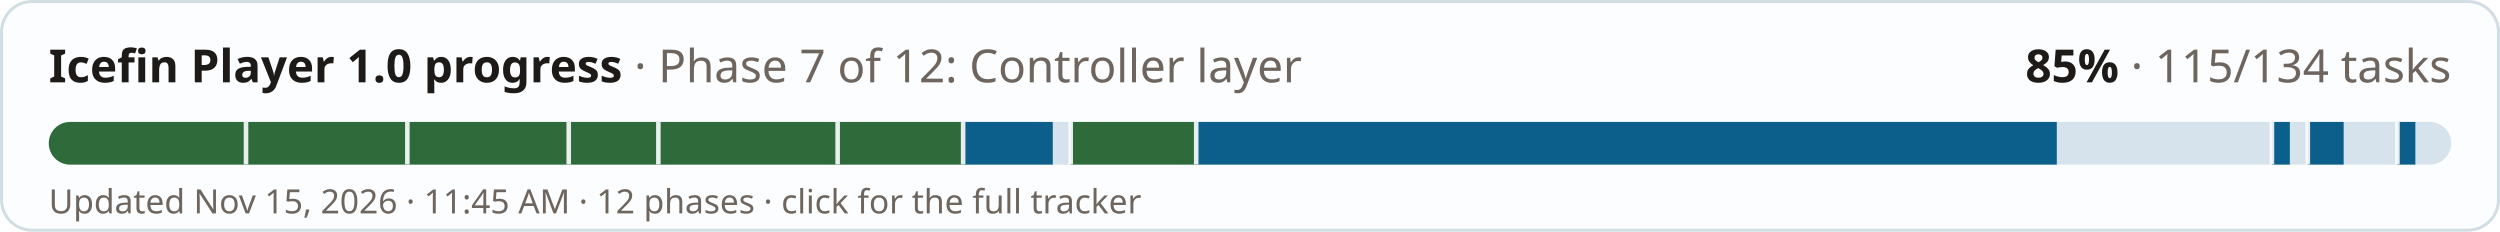
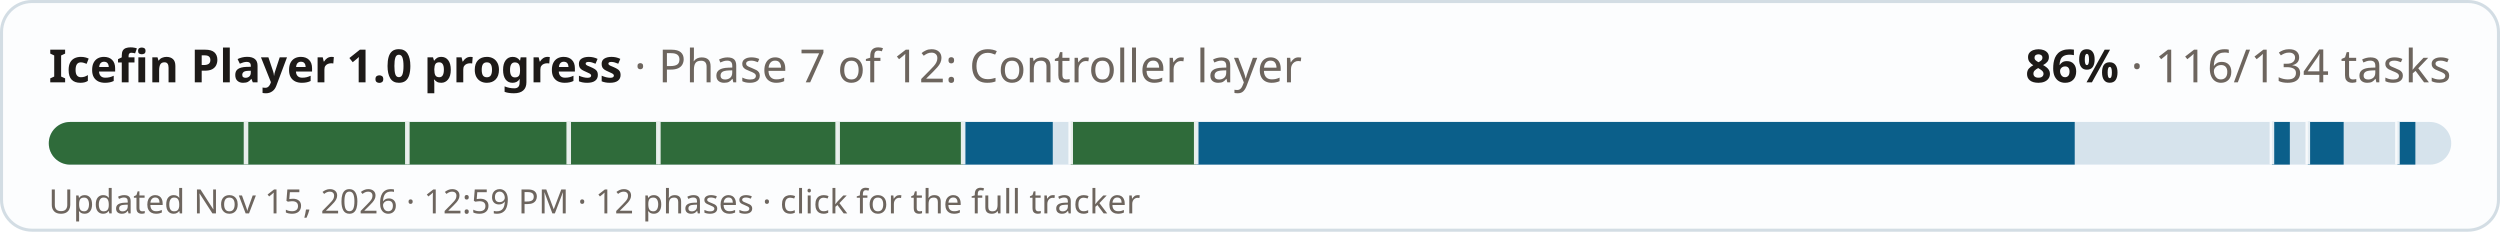
- <svg xmlns="http://www.w3.org/2000/svg" width="820" height="76" viewBox="0 0 820 76" role="img" aria-label="Icefin Player 1.0 progress: 85% (115 of 134 tasks)">
+ <svg xmlns="http://www.w3.org/2000/svg" width="820" height="76" viewBox="0 0 820 76" role="img" aria-label="Icefin Player 1.0 progress: 86% (116 of 134 tasks)">
  <style>
  .bg{fill:#fcfdfe;stroke:#d3dde4} .fg{fill:#1d1a18} .mu{fill:#6d655e} .track{fill:#d6e3ec} .done{fill:#0b5f8a} .full{fill:#2f6b3a} .tick{fill:#fcfdfe;opacity:.9}
  @media (prefers-color-scheme: dark){ .bg{fill:#1a2127;stroke:#2e3a43} .fg{fill:#f1ebe2} .mu{fill:#a99f94} .track{fill:#24384a} .done{fill:#6cb6e4} .full{fill:#6fbf7c} .tick{fill:#1a2127} }
  text{font-family:-apple-system,"Segoe UI",system-ui,"Noto Sans","DejaVu Sans",sans-serif}
</style>
  <rect class="bg" x="0.5" y="0.5" width="819" height="75" rx="10" />
  <text class="fg" x="16" y="27" font-size="15" font-weight="700">Icefin Player 1.0 progress <tspan class="mu" font-weight="400">· Phase 7 of 12: Controller layer</tspan>
  </text>
-   <text class="fg" x="804" y="27" font-size="15" font-weight="700" text-anchor="end">85% <tspan class="mu" font-weight="400">· 115/134 tasks</tspan>
+   <text class="fg" x="804" y="27" font-size="15" font-weight="700" text-anchor="end">86% <tspan class="mu" font-weight="400">· 116/134 tasks</tspan>
  </text>
  <rect class="track" x="16" y="40" width="788" height="14" rx="7" />
  <clipPath id="c">
    <rect x="16" y="40" width="788" height="14" rx="7" />
  </clipPath>
  <g clip-path="url(#c)">
    <rect class="full" x="16" y="40" width="64.69" height="14" />
    <rect class="full" x="80.69" y="40" width="52.93" height="14" />
    <rect class="full" x="133.61" y="40" width="52.93" height="14" />
    <rect class="full" x="186.54" y="40" width="29.4" height="14" />
    <rect class="full" x="215.94" y="40" width="58.81" height="14" />
    <rect class="full" x="274.75" y="40" width="41.16" height="14" />
    <rect class="done" x="315.91" y="40" width="29.4" height="14" />
    <rect class="full" x="351.19" y="40" width="41.16" height="14" />
-     <rect class="done" x="392.36" y="40" width="282.27" height="14" />
+     <rect class="done" x="392.36" y="40" width="288.15" height="14" />
    <rect class="done" x="745.19" y="40" width="5.88" height="14" />
    <rect class="done" x="756.96" y="40" width="11.76" height="14" />
    <rect class="done" x="786.36" y="40" width="5.88" height="14" />
    <rect class="tick" x="79.94" y="40" width="1.5" height="14" />
    <rect class="tick" x="132.86" y="40" width="1.5" height="14" />
    <rect class="tick" x="185.79" y="40" width="1.5" height="14" />
    <rect class="tick" x="215.19" y="40" width="1.5" height="14" />
    <rect class="tick" x="274" y="40" width="1.5" height="14" />
    <rect class="tick" x="315.16" y="40" width="1.5" height="14" />
    <rect class="tick" x="350.44" y="40" width="1.5" height="14" />
    <rect class="tick" x="391.61" y="40" width="1.5" height="14" />
    <rect class="tick" x="744.44" y="40" width="1.5" height="14" />
    <rect class="tick" x="756.21" y="40" width="1.5" height="14" />
    <rect class="tick" x="785.61" y="40" width="1.5" height="14" />
  </g>
-   <text class="mu" x="16" y="70" font-size="11">Updated Nov 15, 2026 · 11:45 AM · 12 phases · click for the full tracker</text>
+   <text class="mu" x="16" y="70" font-size="11">Updated Nov 15, 2026 · 12:59 PM · 12 phases · click for the full tracker</text>
</svg>
